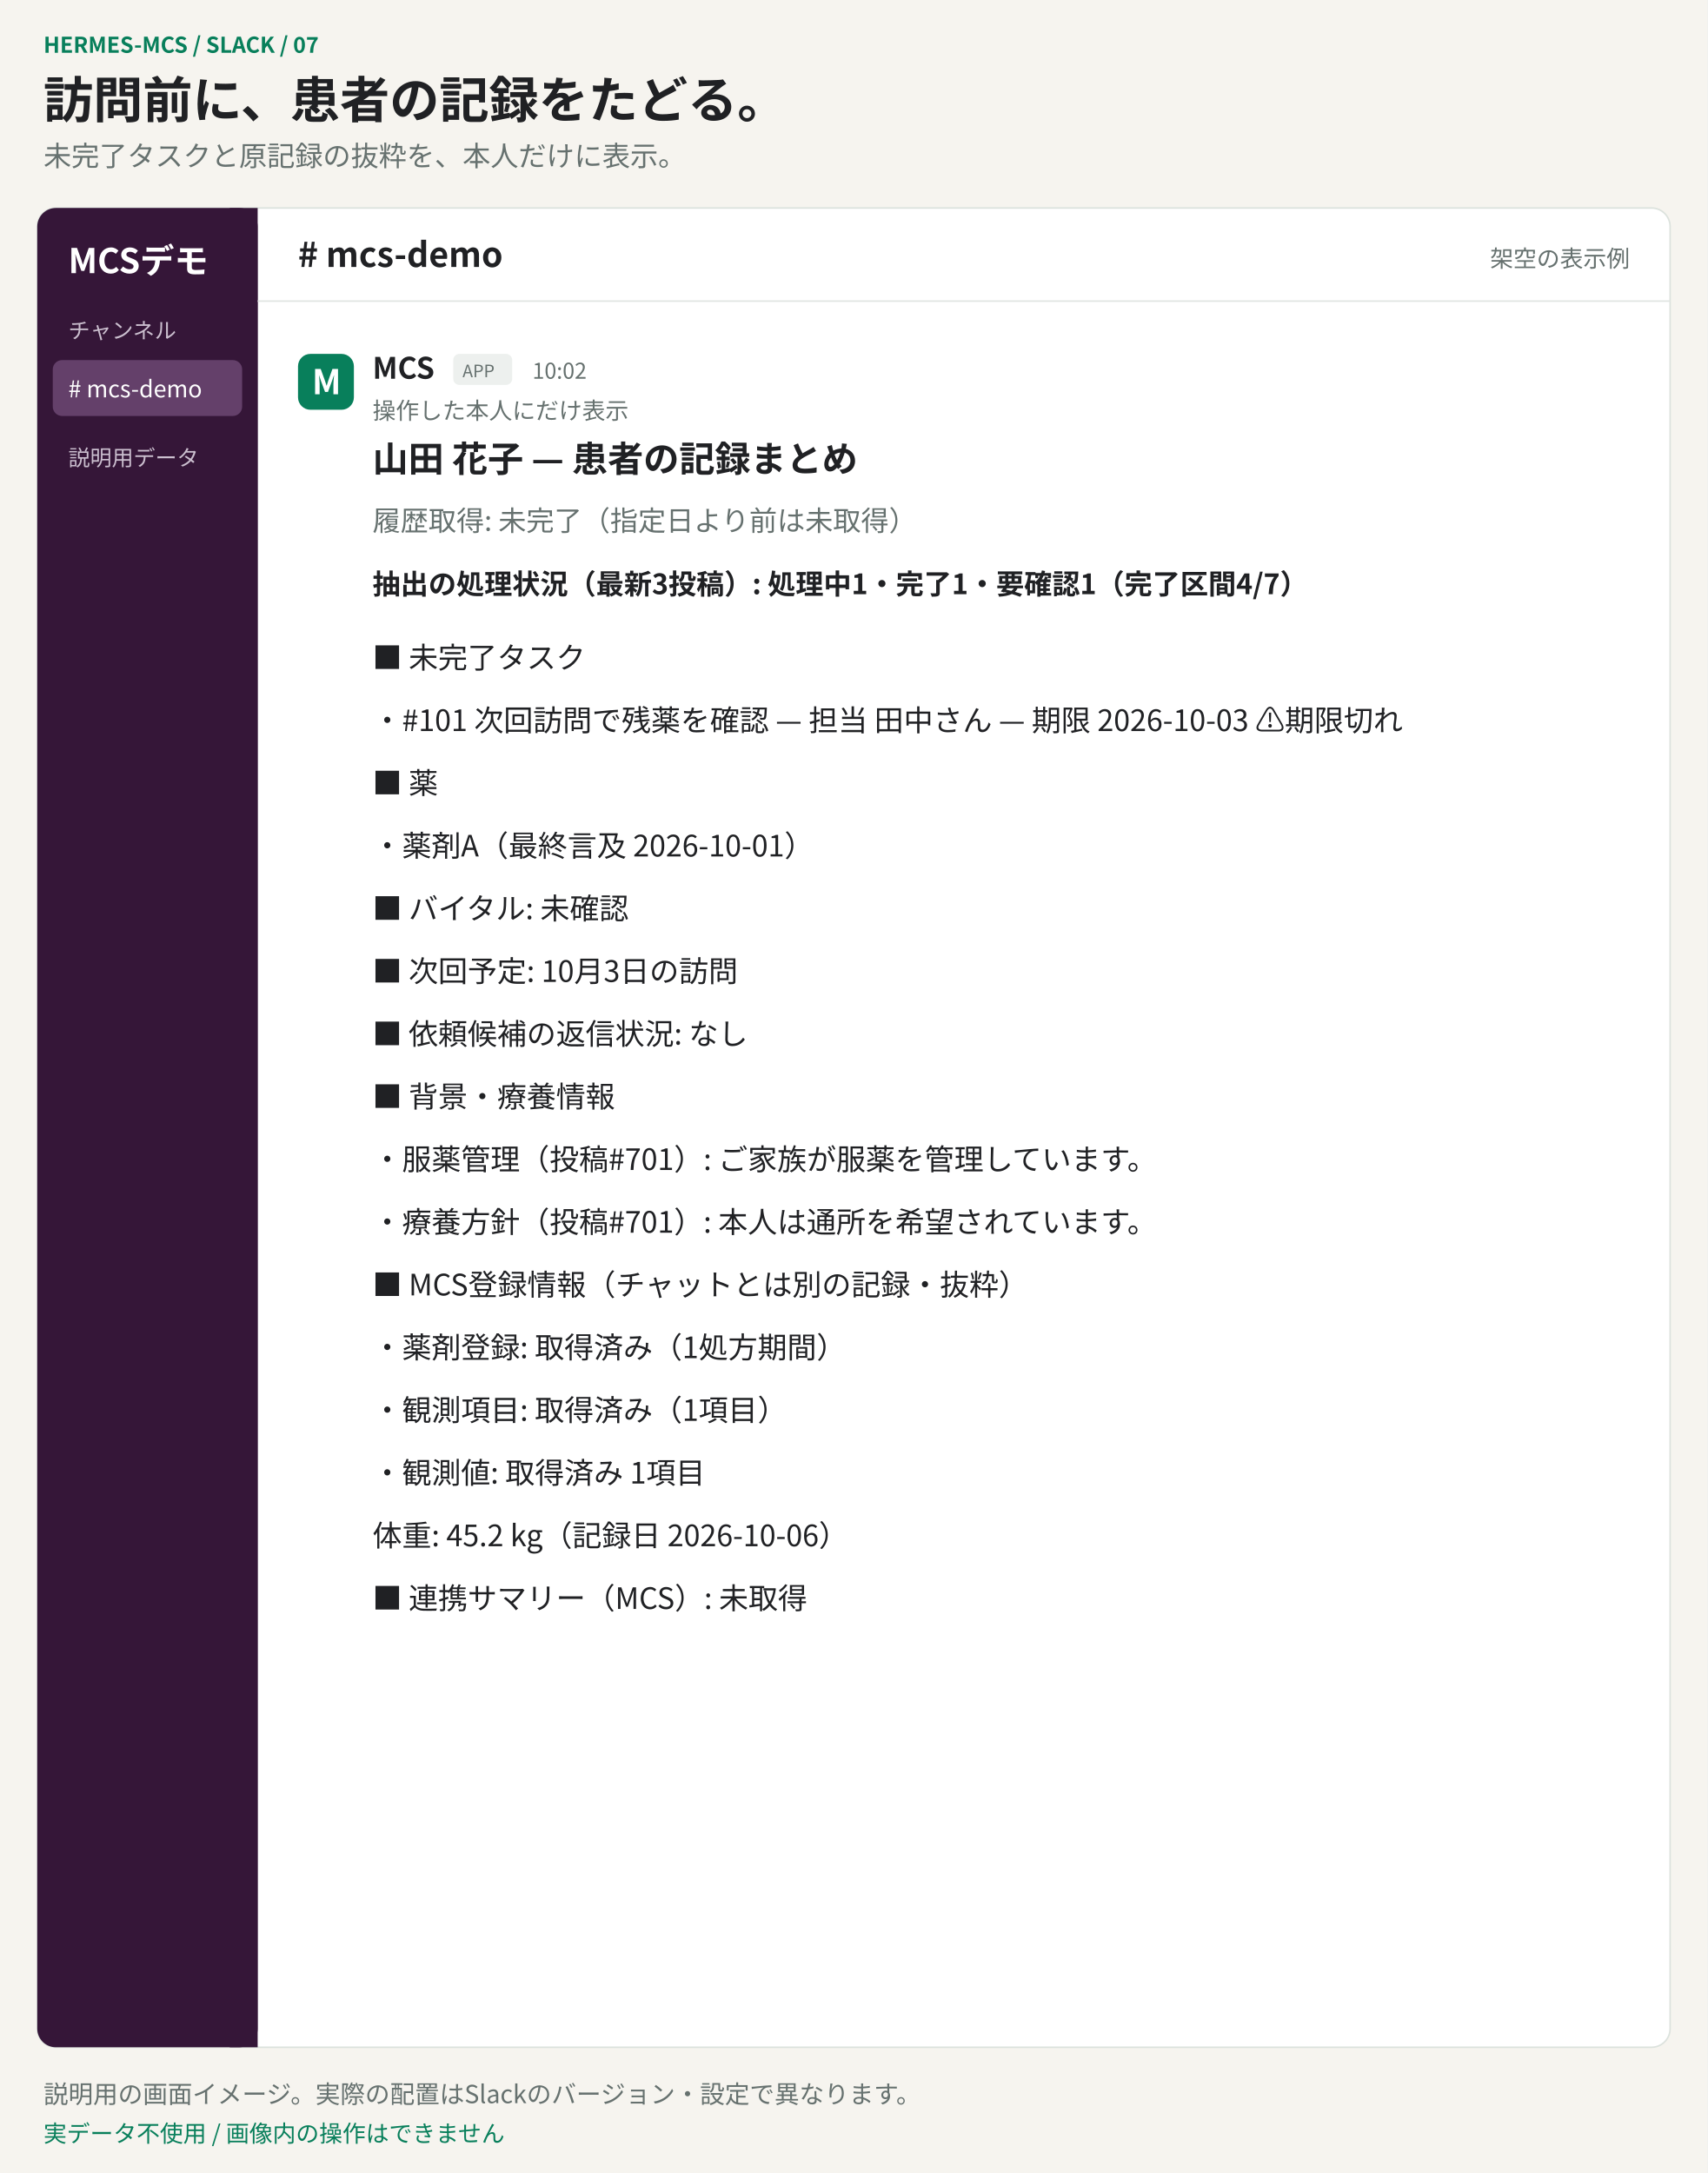
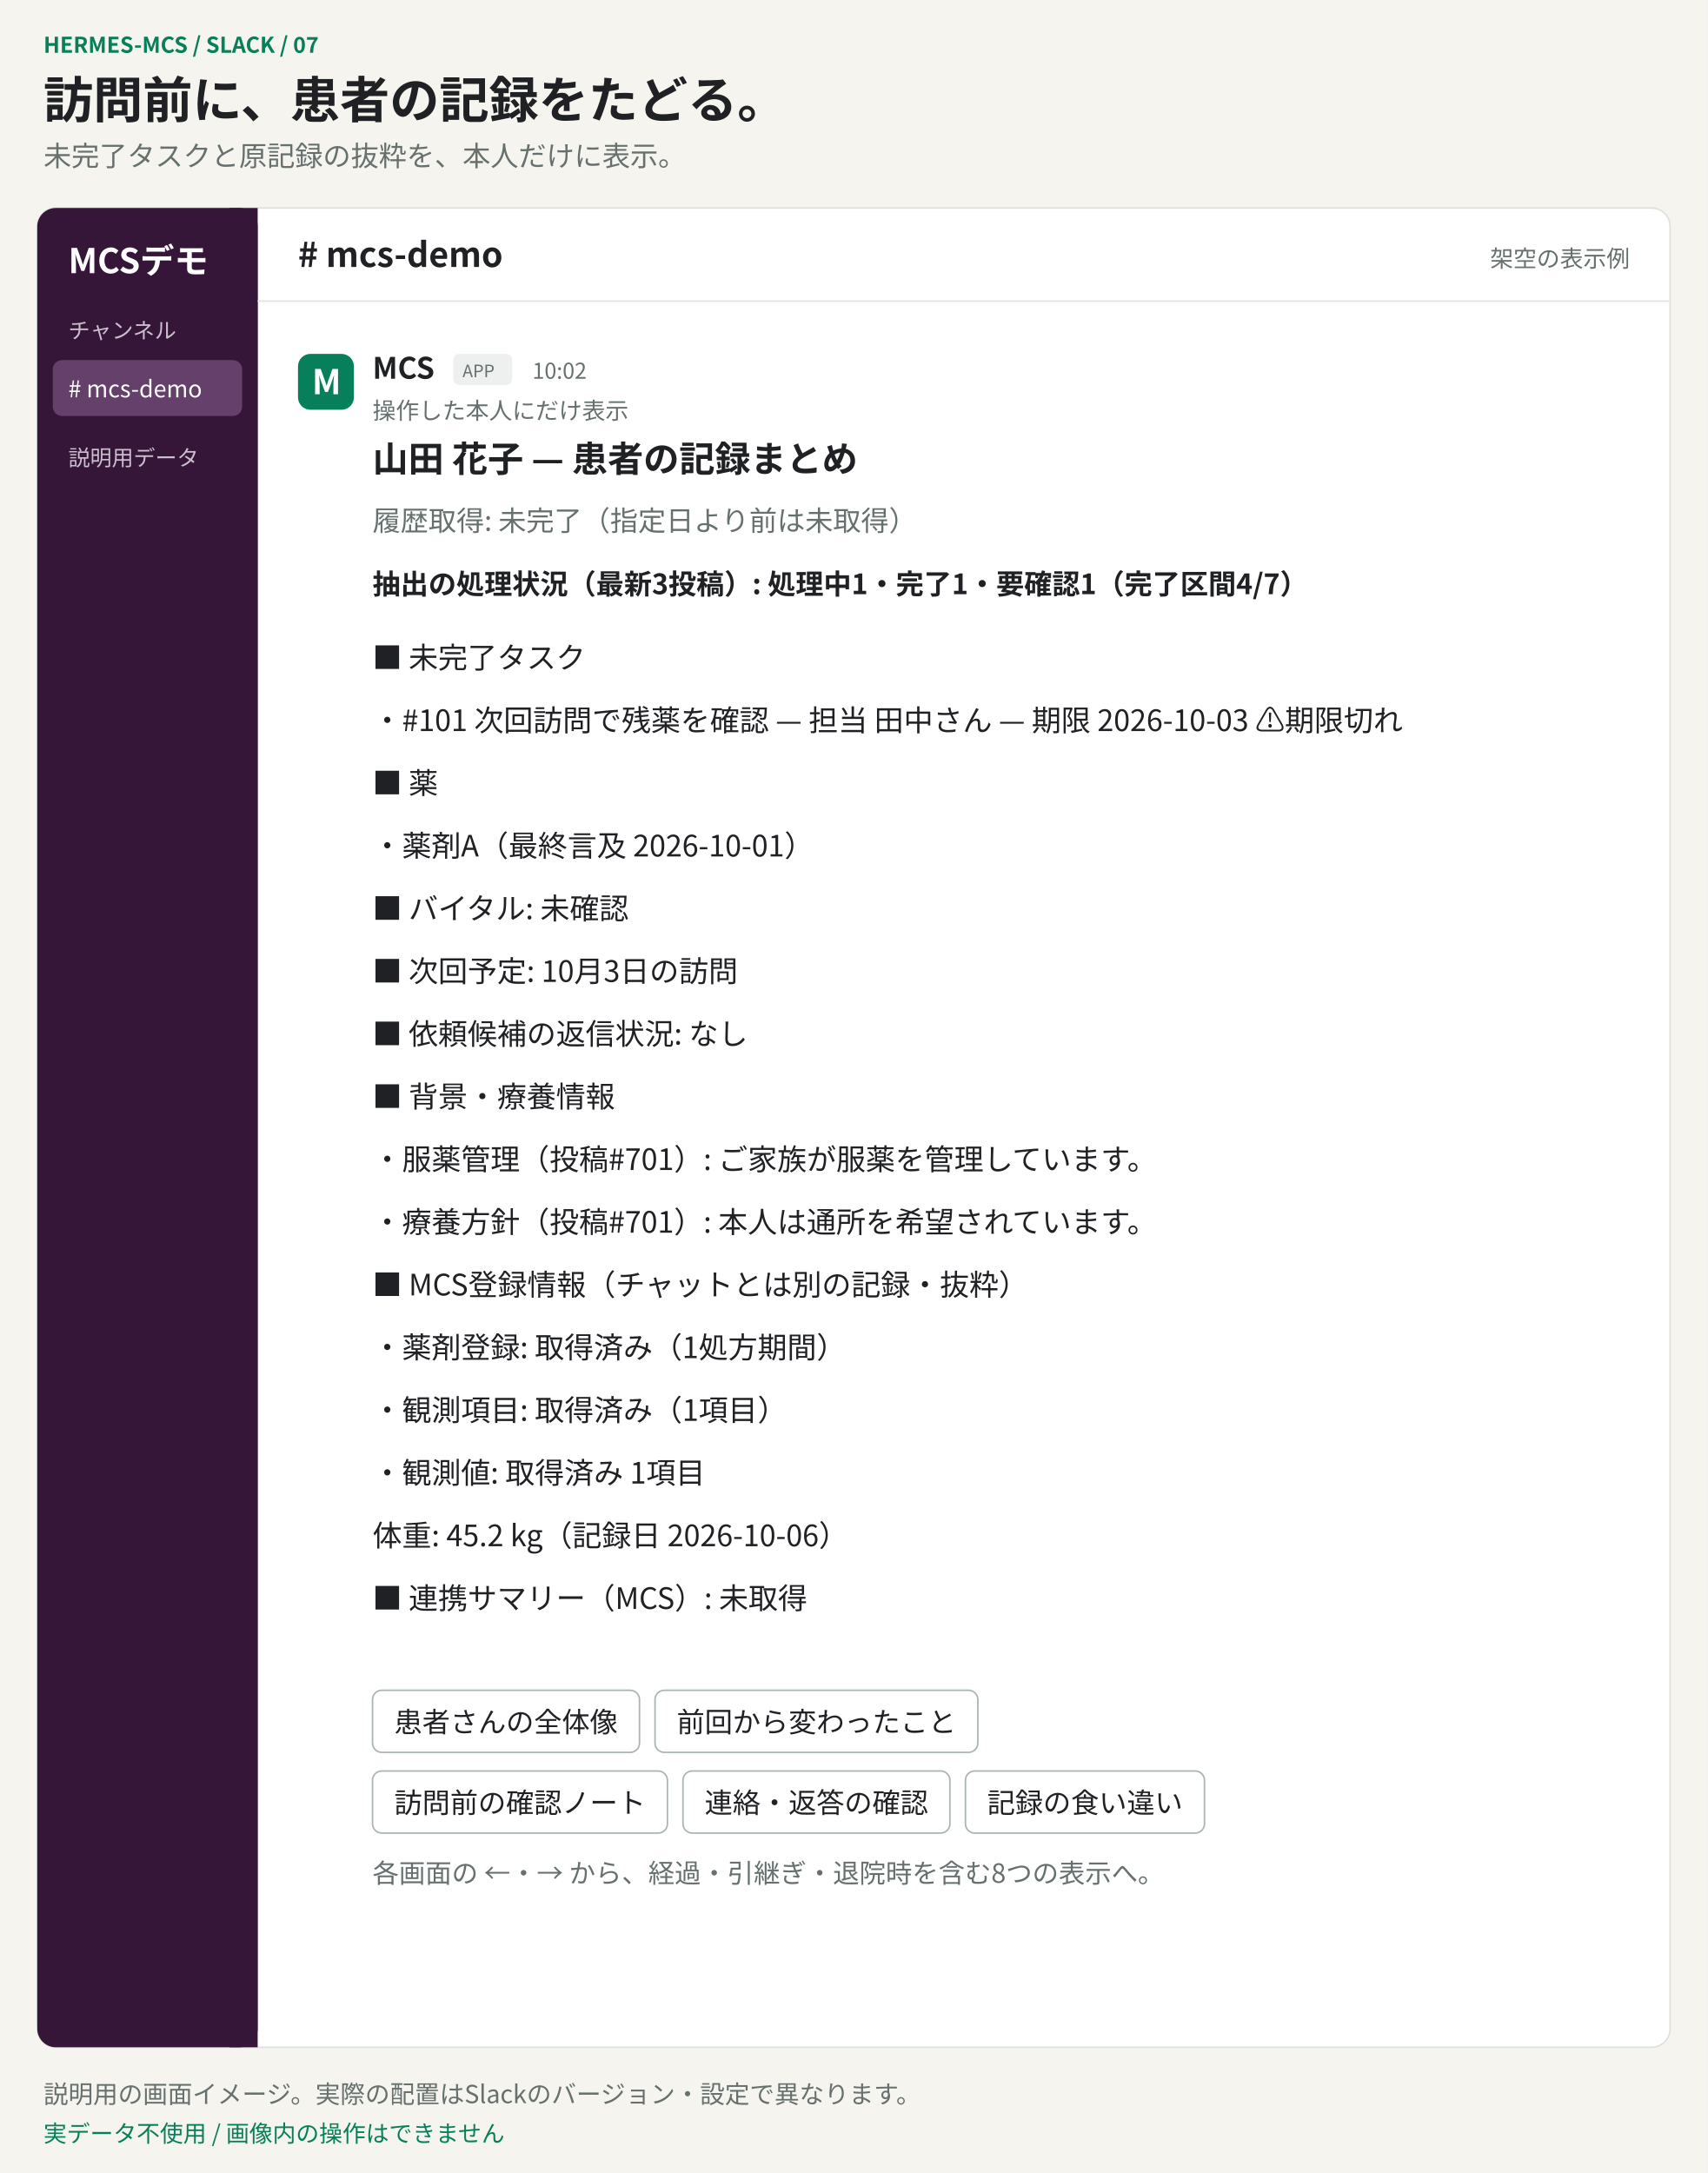
<svg xmlns="http://www.w3.org/2000/svg" width="1100" height="1400" viewBox="0 0 1100 1400" font-family="Noto Sans CJK JP,Hiragino Sans,Yu Gothic,Droid Sans Fallback,sans-serif">
  <rect x="0" y="0" width="1100" height="1400" rx="0" fill="#f6f4ef" />
  <text x="28" y="34" font-size="14" fill="#087f5b" font-weight="bold">HERMES-MCS  /  SLACK  /  07</text>
  <text x="28" y="76" font-size="32" fill="#202124" font-weight="bold">訪問前に、患者の記録をたどる。</text>
  <text x="28" y="107" font-size="18" fill="#66716f">未完了タスクと原記録の抜粋を、本人だけに表示。</text>
  <rect x="24" y="134" width="1052" height="1185" rx="12" fill="#fff" stroke="#dce2dd" />
  <rect x="24" y="134" width="142" height="1185" rx="12" fill="#351638" />
  <rect x="148" y="134" width="18" height="1185" rx="0" fill="#351638" />
  <text x="44" y="176" font-size="22" fill="#fff" font-weight="bold">MCSデモ</text>
  <text x="44" y="218" font-size="14" fill="#cbbfcf">チャンネル</text>
  <rect x="34" y="232" width="122" height="36" rx="6" fill="#64406a" />
  <text x="44" y="256" font-size="15" fill="#fff"># mcs-demo</text>
  <text x="44" y="300" font-size="14" fill="#cbbfcf">説明用データ</text>
  <path d="M166 194 L1076 194" stroke="#e1e5e2" fill="none" />
  <text x="192" y="172" font-size="22" fill="#202124" font-weight="bold"># mcs-demo</text>
  <text x="1050" y="172" font-size="15" fill="#66716f" text-anchor="end">架空の表示例</text>
  <text x="28" y="1355" font-size="16" fill="#66716f">説明用の画面イメージ。実際の配置はSlackのバージョン・設定で異なります。</text>
  <text x="28" y="1380" font-size="15" fill="#087f5b">実データ不使用 / 画像内の操作はできません</text>
  <rect x="192" y="228" width="36" height="36" rx="8" fill="#087f5b" />
  <text x="201" y="254" font-size="22" fill="#fff" font-weight="bold">M</text>
  <text x="240" y="244" font-size="19" fill="#202124" font-weight="bold">MCS</text>
  <rect x="292" y="228" width="38" height="20" rx="4" fill="#edf0ee" />
  <text x="298" y="243" font-size="11" fill="#66716f">APP</text>
  <text x="343" y="244" font-size="14" fill="#66716f">10:02</text>
  <text x="240" y="270" font-size="15" fill="#66716f">操作した本人にだけ表示</text>
  <text x="240" y="304" font-size="23" fill="#202124" font-weight="bold">山田 花子 — 患者の記録まとめ</text>
  <text x="240" y="342" font-size="18" fill="#66716f">履歴取得: 未完了（指定日より前は未取得）</text>
  <text x="240" y="382.8" font-size="18" fill="#202124" font-weight="bold">抽出の処理状況（最新3投稿）: 処理中1・完了1・要確認1（完了区間4/7）</text>
  <text x="240" y="430.6" font-size="19" fill="#202124">■ 未完了タスク</text>
  <text x="240" y="471.0" font-size="19" fill="#202124">・#101 次回訪問で残薬を確認 — 担当 田中さん — 期限 2026-10-03 ⚠期限切れ</text>
  <text x="240" y="511.4" font-size="19" fill="#202124">■ 薬</text>
  <text x="240" y="551.8" font-size="19" fill="#202124">・薬剤A（最終言及 2026-10-01）</text>
  <text x="240" y="592.2" font-size="19" fill="#202124">■ バイタル: 未確認</text>
  <text x="240" y="632.6" font-size="19" fill="#202124">■ 次回予定: 10月3日の訪問</text>
  <text x="240" y="673" font-size="19" fill="#202124">■ 依頼候補の返信状況: なし</text>
  <text x="240" y="713.4" font-size="19" fill="#202124">■ 背景・療養情報</text>
  <text x="240" y="753.8" font-size="19" fill="#202124">・服薬管理（投稿#701）: ご家族が服薬を管理しています。</text>
  <text x="240" y="794.2" font-size="19" fill="#202124">・療養方針（投稿#701）: 本人は通所を希望されています。</text>
  <text x="240" y="834.6" font-size="19" fill="#202124">■ MCS登録情報（チャットとは別の記録・抜粋）</text>
  <text x="240" y="875" font-size="19" fill="#202124">・薬剤登録: 取得済み（1処方期間）</text>
  <text x="240" y="915.4" font-size="19" fill="#202124">・観測項目: 取得済み（1項目）</text>
  <text x="240" y="955.8" font-size="19" fill="#202124">・観測値: 取得済み 1項目</text>
  <text x="240" y="996.2" font-size="19" fill="#202124">  体重: 45.2 kg（記録日 2026-10-06）</text>
  <text x="240" y="1036.6" font-size="19" fill="#202124">■ 連携サマリー（MCS）: 未取得</text>
+   <rect x="240" y="1089" width="172" height="40" rx="6" fill="#fff" stroke="#a9b5ae" />
+   <text x="254" y="1116" font-size="18" fill="#202124">患者さんの全体像</text>
+   <rect x="422" y="1089" width="208" height="40" rx="6" fill="#fff" stroke="#a9b5ae" />
+   <text x="436" y="1116" font-size="18" fill="#202124">前回から変わったこと</text>
+   <rect x="240" y="1141" width="190" height="40" rx="6" fill="#fff" stroke="#a9b5ae" />
+   <text x="254" y="1168" font-size="18" fill="#202124">訪問前の確認ノート</text>
+   <rect x="440" y="1141" width="172" height="40" rx="6" fill="#fff" stroke="#a9b5ae" />
+   <text x="454" y="1168" font-size="18" fill="#202124">連絡・返答の確認</text>
+   <rect x="622" y="1141" width="154" height="40" rx="6" fill="#fff" stroke="#a9b5ae" />
+   <text x="636" y="1168" font-size="18" fill="#202124">記録の食い違い</text>
+   <text x="240" y="1213" font-size="17" fill="#66716f">各画面の ←・→ から、経過・引継ぎ・退院時を含む8つの表示へ。</text>
</svg>
